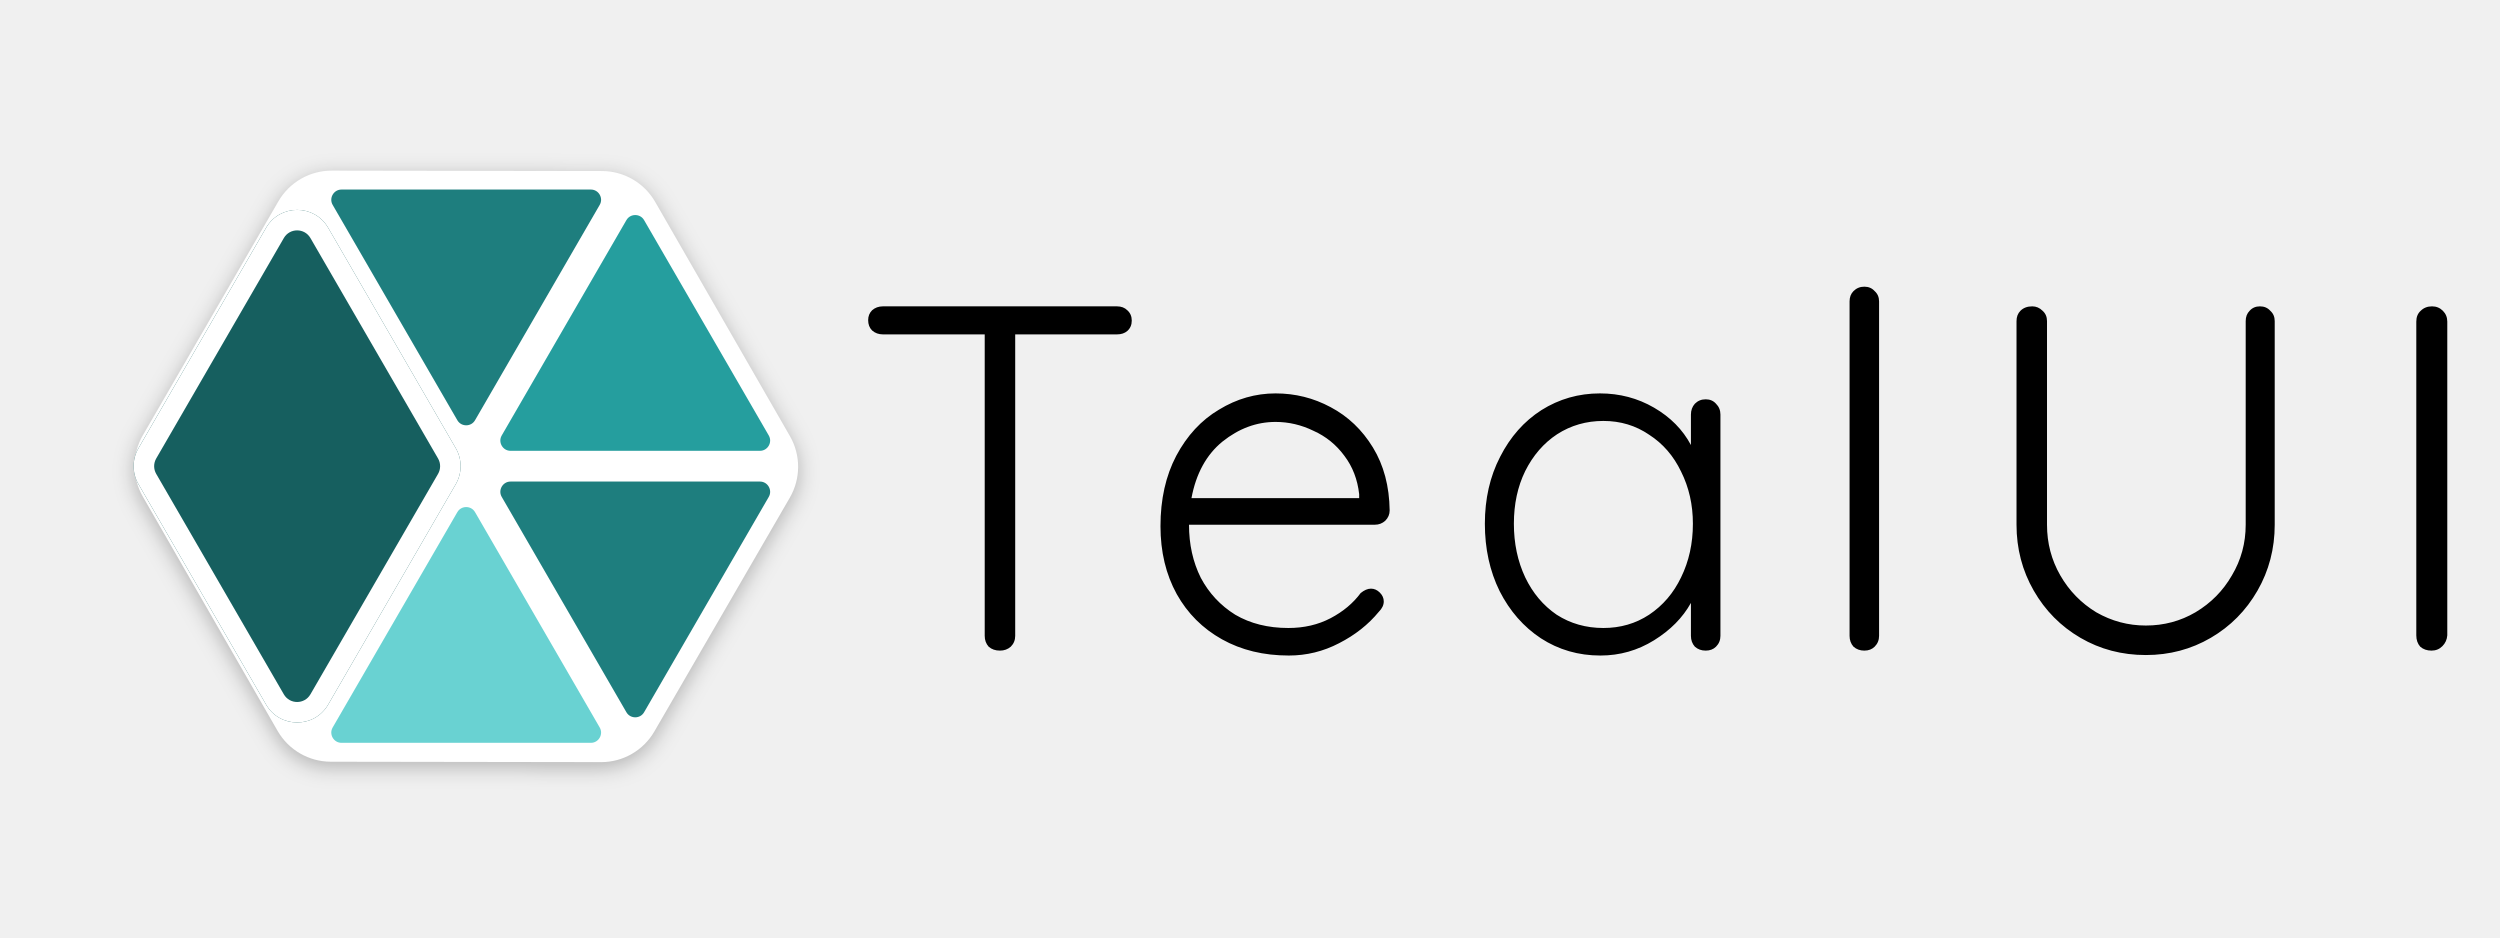
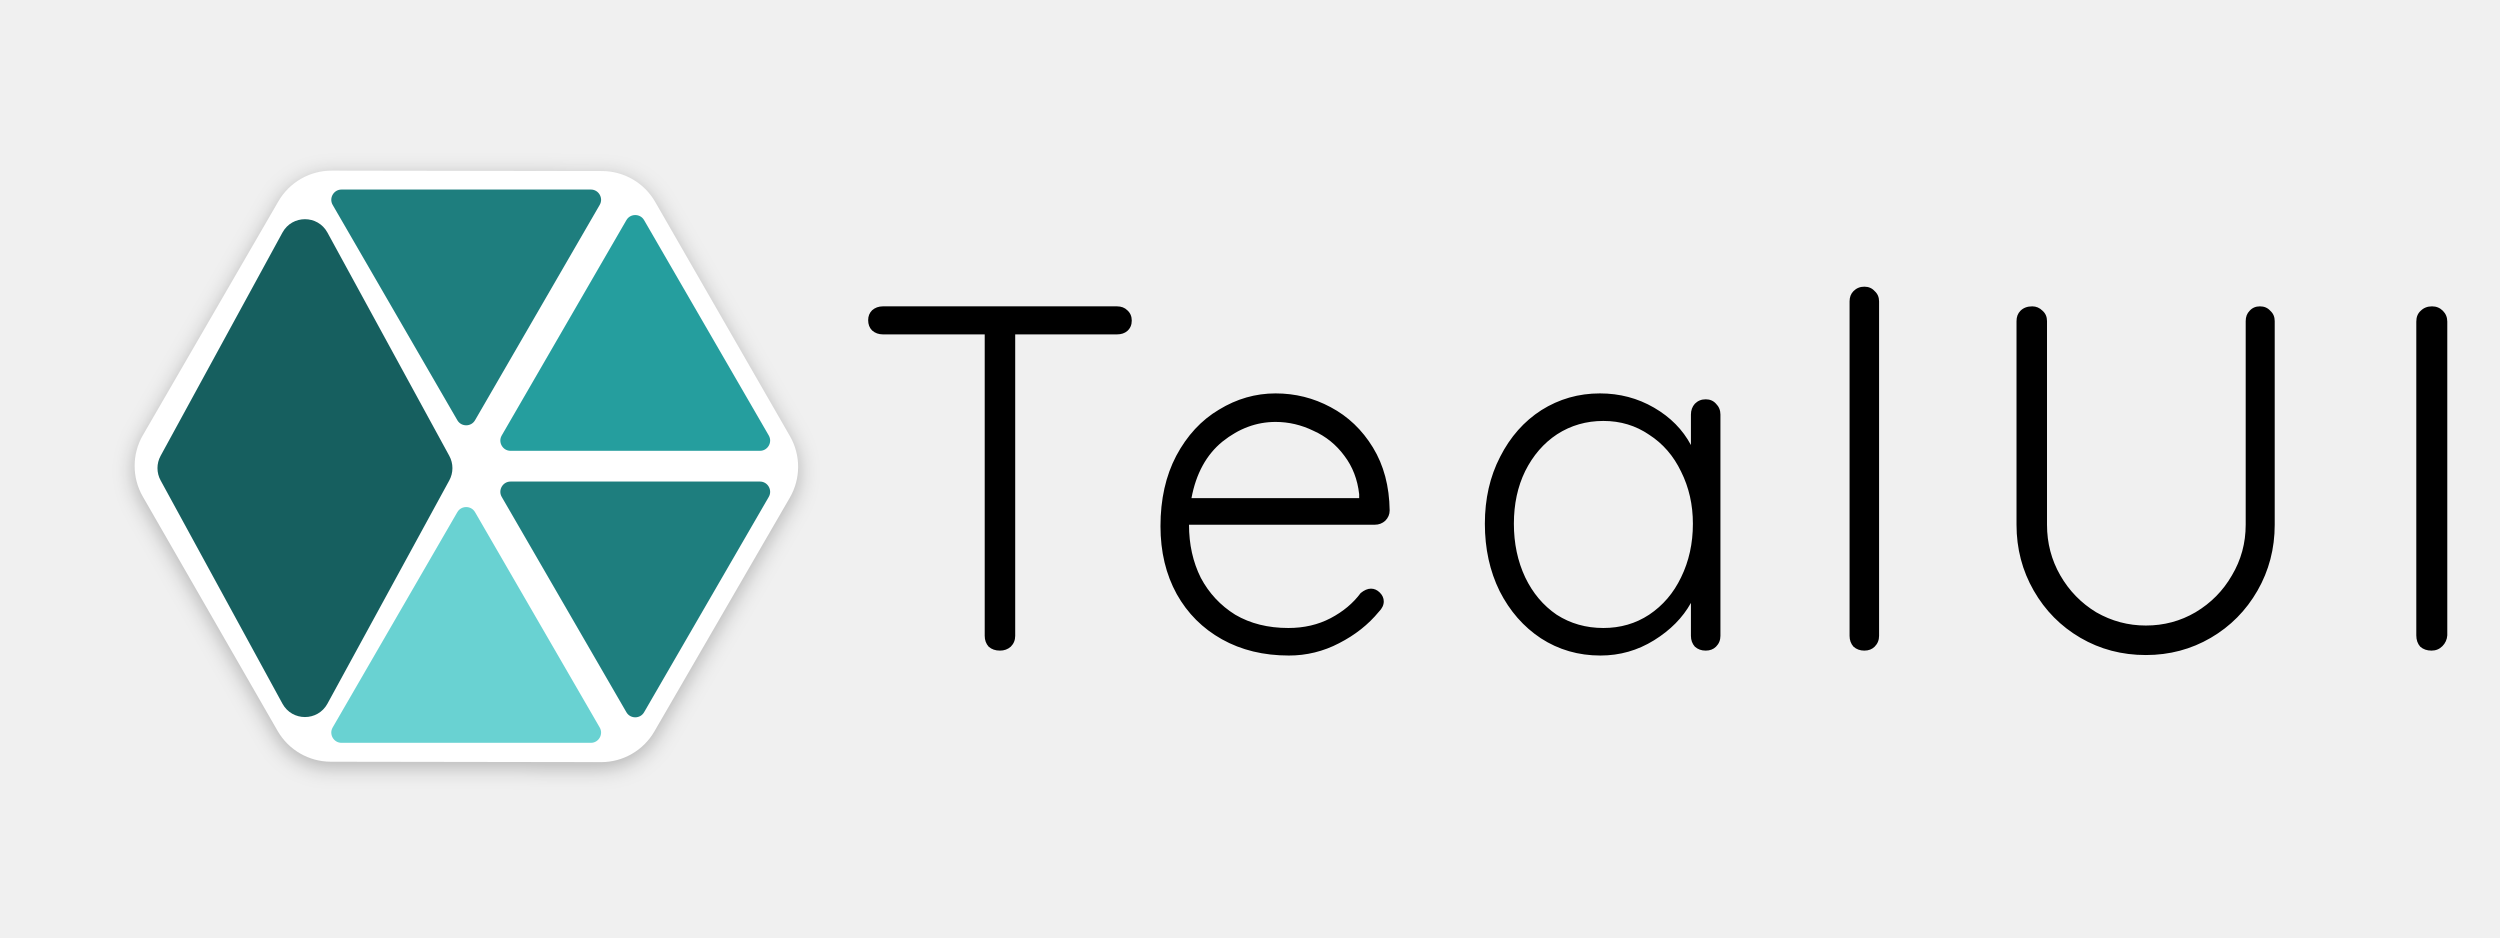
- <svg xmlns="http://www.w3.org/2000/svg" width="488" height="183" viewBox="0 0 488 183" fill="none">
-   <path d="M218.04 59.8C218.872 59.8 219.544 60.056 220.056 60.568C220.632 61.08 220.92 61.752 220.92 62.584C220.92 63.416 220.632 64.088 220.056 64.6C219.544 65.048 218.872 65.272 218.04 65.272H198.168V124.12C198.168 124.952 197.88 125.656 197.304 126.232C196.728 126.744 196.024 127 195.192 127C194.296 127 193.56 126.744 192.984 126.232C192.472 125.656 192.216 124.952 192.216 124.12V65.272H172.344C171.512 65.272 170.808 65.016 170.232 64.504C169.72 63.992 169.464 63.32 169.464 62.488C169.464 61.72 169.72 61.08 170.232 60.568C170.808 60.056 171.512 59.8 172.344 59.8H218.04ZM271.262 99.64C271.262 100.408 270.974 101.08 270.398 101.656C269.822 102.168 269.15 102.424 268.382 102.424H232.094C232.094 106.264 232.862 109.72 234.398 112.792C235.998 115.8 238.238 118.2 241.118 119.992C244.062 121.72 247.518 122.584 251.486 122.584C254.558 122.584 257.31 121.944 259.742 120.664C262.174 119.384 264.126 117.752 265.598 115.768C266.302 115.192 266.974 114.904 267.614 114.904C268.254 114.904 268.83 115.16 269.342 115.672C269.854 116.184 270.11 116.76 270.11 117.4C270.11 118.104 269.79 118.776 269.15 119.416C267.102 121.912 264.51 123.96 261.374 125.56C258.302 127.16 255.038 127.96 251.582 127.96C246.654 127.96 242.302 126.904 238.526 124.792C234.75 122.68 231.806 119.736 229.694 115.96C227.582 112.12 226.526 107.704 226.526 102.712C226.526 97.464 227.55 92.888 229.598 88.984C231.71 85.016 234.494 82.008 237.95 79.96C241.406 77.848 245.086 76.792 248.99 76.792C252.83 76.792 256.414 77.688 259.742 79.48C263.134 81.272 265.886 83.896 267.998 87.352C270.11 90.808 271.198 94.904 271.262 99.64ZM248.99 82.36C245.278 82.36 241.822 83.64 238.622 86.2C235.486 88.76 233.47 92.44 232.574 97.24H265.31V96.472C264.99 93.592 264.03 91.096 262.43 88.984C260.83 86.808 258.814 85.176 256.382 84.088C254.014 82.936 251.55 82.36 248.99 82.36ZM332.949 77.944C333.781 77.944 334.453 78.232 334.965 78.808C335.541 79.384 335.829 80.088 335.829 80.92V124.12C335.829 124.952 335.541 125.656 334.965 126.232C334.453 126.744 333.781 127 332.949 127C332.117 127 331.413 126.744 330.837 126.232C330.325 125.656 330.069 124.952 330.069 124.12V117.688C328.469 120.568 326.069 123 322.869 124.984C319.669 126.968 316.181 127.96 312.405 127.96C308.117 127.96 304.245 126.84 300.789 124.6C297.397 122.36 294.709 119.288 292.725 115.384C290.805 111.48 289.845 107.096 289.845 102.232C289.845 97.368 290.837 93.016 292.821 89.176C294.805 85.272 297.493 82.232 300.885 80.056C304.341 77.88 308.149 76.792 312.309 76.792C316.149 76.792 319.669 77.72 322.869 79.576C326.069 81.432 328.469 83.864 330.069 86.872V80.92C330.069 80.088 330.325 79.384 330.837 78.808C331.413 78.232 332.117 77.944 332.949 77.944ZM312.981 122.584C316.309 122.584 319.285 121.72 321.909 119.992C324.597 118.2 326.677 115.768 328.149 112.696C329.685 109.56 330.453 106.072 330.453 102.232C330.453 98.52 329.685 95.128 328.149 92.056C326.677 88.984 324.597 86.584 321.909 84.856C319.285 83.064 316.309 82.168 312.981 82.168C309.653 82.168 306.645 83.032 303.957 84.76C301.333 86.488 299.253 88.888 297.717 91.96C296.245 94.968 295.509 98.392 295.509 102.232C295.509 106.072 296.245 109.56 297.717 112.696C299.189 115.768 301.237 118.2 303.861 119.992C306.549 121.72 309.589 122.584 312.981 122.584ZM366.795 124.12C366.795 124.952 366.507 125.656 365.931 126.232C365.419 126.744 364.747 127 363.915 127C363.083 127 362.379 126.744 361.803 126.232C361.291 125.656 361.035 124.952 361.035 124.12V58.84C361.035 58.008 361.291 57.336 361.803 56.824C362.379 56.248 363.083 55.96 363.915 55.96C364.747 55.96 365.419 56.248 365.931 56.824C366.507 57.336 366.795 58.008 366.795 58.84V124.12ZM441.144 59.8C441.976 59.8 442.648 60.088 443.16 60.664C443.736 61.176 444.024 61.848 444.024 62.68V102.424C444.024 107.096 442.904 111.384 440.664 115.288C438.424 119.192 435.384 122.264 431.544 124.504C427.704 126.744 423.48 127.864 418.872 127.864C414.2 127.864 409.944 126.744 406.104 124.504C402.264 122.264 399.224 119.192 396.984 115.288C394.744 111.384 393.624 107.096 393.624 102.424V62.68C393.624 61.848 393.88 61.176 394.392 60.664C394.968 60.088 395.736 59.8 396.696 59.8C397.464 59.8 398.136 60.088 398.712 60.664C399.288 61.176 399.576 61.848 399.576 62.68V102.424C399.576 106.008 400.44 109.304 402.168 112.312C403.896 115.32 406.232 117.72 409.176 119.512C412.184 121.24 415.416 122.104 418.872 122.104C422.392 122.104 425.624 121.24 428.568 119.512C431.576 117.72 433.944 115.32 435.672 112.312C437.464 109.304 438.36 106.008 438.36 102.424V62.68C438.36 61.848 438.616 61.176 439.128 60.664C439.64 60.088 440.312 59.8 441.144 59.8ZM477.71 124.024C477.646 124.856 477.326 125.56 476.75 126.136C476.174 126.712 475.47 127 474.638 127C473.742 127 473.006 126.744 472.43 126.232C471.918 125.656 471.662 124.92 471.662 124.024V62.776C471.662 61.88 471.95 61.176 472.526 60.664C473.102 60.088 473.838 59.8 474.734 59.8C475.566 59.8 476.27 60.088 476.846 60.664C477.422 61.24 477.71 61.944 477.71 62.776V124.024Z" fill="black" />
+ <svg xmlns="http://www.w3.org/2000/svg" fill="none" viewBox="0 0 488 183">
+   <path d="M218.04 59.8c.832 0 1.504.256 2.016.768.576.512.864 1.184.864 2.016 0 .832-.288 1.504-.864 2.016-.512.448-1.184.672-2.016.672h-19.872v58.848c0 .832-.288 1.536-.864 2.112-.576.512-1.28.768-2.112.768-.896 0-1.632-.256-2.208-.768-.512-.576-.768-1.28-.768-2.112V65.272h-19.872c-.832 0-1.536-.256-2.112-.768-.512-.512-.768-1.184-.768-2.016 0-.768.256-1.408.768-1.92.576-.512 1.28-.768 2.112-.768h45.696zm53.222 39.84c0 .768-.288 1.44-.864 2.016a2.94 2.94 0 01-2.016.768h-36.288c0 3.84.768 7.296 2.304 10.368 1.6 3.008 3.84 5.408 6.72 7.2 2.944 1.728 6.4 2.592 10.368 2.592 3.072 0 5.824-.64 8.256-1.92 2.432-1.28 4.384-2.912 5.856-4.896.704-.576 1.376-.864 2.016-.864.64 0 1.216.256 1.728.768s.768 1.088.768 1.728c0 .704-.32 1.376-.96 2.016-2.048 2.496-4.64 4.544-7.776 6.144a20.9 20.9 0 01-9.792 2.4c-4.928 0-9.28-1.056-13.056-3.168s-6.72-5.056-8.832-8.832c-2.112-3.84-3.168-8.256-3.168-13.248 0-5.248 1.024-9.824 3.072-13.728 2.112-3.968 4.896-6.976 8.352-9.024 3.456-2.112 7.136-3.168 11.04-3.168 3.84 0 7.424.896 10.752 2.688 3.392 1.792 6.144 4.416 8.256 7.872 2.112 3.456 3.2 7.552 3.264 12.288zM248.99 82.36c-3.712 0-7.168 1.28-10.368 3.84-3.136 2.56-5.152 6.24-6.048 11.04h32.736v-.768c-.32-2.88-1.28-5.376-2.88-7.488-1.6-2.176-3.616-3.808-6.048-4.896-2.368-1.152-4.832-1.728-7.392-1.728zm83.959-4.416c.832 0 1.504.288 2.016.864.576.576.864 1.28.864 2.112v43.2c0 .832-.288 1.536-.864 2.112-.512.512-1.184.768-2.016.768-.832 0-1.536-.256-2.112-.768-.512-.576-.768-1.28-.768-2.112v-6.432c-1.6 2.88-4 5.312-7.2 7.296s-6.688 2.976-10.464 2.976c-4.288 0-8.16-1.12-11.616-3.36-3.392-2.24-6.08-5.312-8.064-9.216-1.92-3.904-2.88-8.288-2.88-13.152 0-4.864.992-9.216 2.976-13.056 1.984-3.904 4.672-6.944 8.064-9.12 3.456-2.176 7.264-3.264 11.424-3.264 3.84 0 7.36.928 10.56 2.784 3.2 1.856 5.6 4.288 7.2 7.296V80.92c0-.832.256-1.536.768-2.112.576-.576 1.28-.864 2.112-.864zm-19.968 44.64c3.328 0 6.304-.864 8.928-2.592 2.688-1.792 4.768-4.224 6.24-7.296 1.536-3.136 2.304-6.624 2.304-10.464 0-3.712-.768-7.104-2.304-10.176-1.472-3.072-3.552-5.472-6.24-7.2-2.624-1.792-5.6-2.688-8.928-2.688-3.328 0-6.336.864-9.024 2.592-2.624 1.728-4.704 4.128-6.24 7.2-1.472 3.008-2.208 6.432-2.208 10.272s.736 7.328 2.208 10.464c1.472 3.072 3.52 5.504 6.144 7.296 2.688 1.728 5.728 2.592 9.12 2.592zm53.814 1.536c0 .832-.288 1.536-.864 2.112-.512.512-1.184.768-2.016.768-.832 0-1.536-.256-2.112-.768-.512-.576-.768-1.28-.768-2.112V58.84c0-.832.256-1.504.768-2.016.576-.576 1.28-.864 2.112-.864.832 0 1.504.288 2.016.864.576.512.864 1.184.864 2.016v65.28zm74.349-64.32c.832 0 1.504.288 2.016.864.576.512.864 1.184.864 2.016v39.744c0 4.672-1.12 8.96-3.36 12.864-2.24 3.904-5.28 6.976-9.12 9.216-3.84 2.24-8.064 3.36-12.672 3.36-4.672 0-8.928-1.12-12.768-3.36-3.84-2.24-6.88-5.312-9.12-9.216-2.24-3.904-3.36-8.192-3.36-12.864V62.68c0-.832.256-1.504.768-2.016.576-.576 1.344-.864 2.304-.864.768 0 1.44.288 2.016.864.576.512.864 1.184.864 2.016v39.744c0 3.584.864 6.88 2.592 9.888 1.728 3.008 4.064 5.408 7.008 7.2 3.008 1.728 6.24 2.592 9.696 2.592 3.52 0 6.752-.864 9.696-2.592 3.008-1.792 5.376-4.192 7.104-7.2 1.792-3.008 2.688-6.304 2.688-9.888V62.68c0-.832.256-1.504.768-2.016.512-.576 1.184-.864 2.016-.864zm36.566 64.224a3.243 3.243 0 01-.96 2.112c-.576.576-1.28.864-2.112.864-.896 0-1.632-.256-2.208-.768-.512-.576-.768-1.312-.768-2.208V62.776c0-.896.288-1.6.864-2.112.576-.576 1.312-.864 2.208-.864.832 0 1.536.288 2.112.864.576.576.864 1.28.864 2.112v61.248z" fill="#000" />
  <g filter="url(#filter0_d)">
-     <path d="M117.506 33.386C121.794 33.393 125.752 35.686 127.889 39.402L154.199 85.135C156.337 88.851 156.33 93.425 154.181 97.135L127.73 142.786C125.581 146.495 121.616 148.776 117.329 148.77L64.569 148.689C60.282 148.682 56.324 146.389 54.186 142.673L27.876 96.94C25.738 93.224 25.745 88.65 27.894 84.94L54.345 39.289C56.494 35.58 60.459 33.299 64.746 33.305L117.506 33.386Z" fill="white" />
+     <path d="M117.506 33.386c4.288.007 8.246 2.3 10.383 6.016l26.31 45.733a12 12 0 01-.018 12l-26.451 45.651a12.001 12.001 0 01-10.401 5.984l-52.76-.081a12.001 12.001 0 01-10.383-6.016L27.876 96.94a12 12 0 01.018-12l26.45-45.65a12 12 0 0110.402-5.985l52.76.081z" fill="#fff" />
  </g>
-   <path d="M94.029 99.226L118.357 141.246C119.708 143.58 118.024 146.5 115.328 146.5H66.672C63.976 146.5 62.292 143.58 63.643 141.246L87.971 99.226C89.319 96.897 92.681 96.897 94.029 99.226Z" fill="#69D2D2" stroke="white" stroke-width="3" />
-   <path d="M87.971 82.774L63.643 40.754C62.292 38.42 63.976 35.5 66.672 35.5L115.328 35.5C118.024 35.5 119.708 38.42 118.357 40.754L94.029 82.774C92.681 85.103 89.319 85.103 87.971 82.774Z" fill="#1E7E7E" stroke="white" stroke-width="3" />
-   <path d="M127.029 42.226L151.357 84.246C152.708 86.58 151.024 89.5 148.328 89.5H99.672C96.976 89.5 95.292 86.58 96.643 84.246L120.971 42.226C122.319 39.897 125.681 39.897 127.029 42.226Z" fill="#259E9E" stroke="white" stroke-width="3" />
-   <path d="M120.971 139.774L96.643 97.754C95.292 95.42 96.976 92.5 99.672 92.5H148.328C151.024 92.5 152.708 95.42 151.357 97.754L127.029 139.774C125.681 142.103 122.319 142.103 120.971 139.774Z" fill="#1E7E7E" stroke="white" stroke-width="3" />
-   <mask id="path-7-inside-1" fill="white">
-     <path fill-rule="evenodd" clip-rule="evenodd" d="M88.969 94.507C90.225 92.338 90.225 89.662 88.969 87.493L64.058 44.464C61.362 39.807 54.638 39.807 51.942 44.464L27.03 87.493C25.774 89.662 25.774 92.338 27.03 94.507L51.942 137.536C54.638 142.193 61.362 142.193 64.058 137.536L88.969 94.507Z" />
-   </mask>
-   <path fill-rule="evenodd" clip-rule="evenodd" d="M88.969 94.507C90.225 92.338 90.225 89.662 88.969 87.493L64.058 44.464C61.362 39.807 54.638 39.807 51.942 44.464L27.03 87.493C25.774 89.662 25.774 92.338 27.03 94.507L51.942 137.536C54.638 142.193 61.362 142.193 64.058 137.536L88.969 94.507Z" fill="#165F5F" />
-   <path d="M27.03 87.493L23.569 85.489L27.03 87.493ZM27.03 94.507L23.569 96.511L27.03 94.507ZM88.969 87.493L92.431 85.489L88.969 87.493ZM88.969 94.507L92.431 96.511L88.969 94.507ZM64.058 44.464L60.596 46.468L64.058 44.464ZM60.596 46.468L85.508 89.497L92.431 85.489L67.52 42.46L60.596 46.468ZM30.492 89.497L55.404 46.468L48.48 42.46L23.569 85.489L30.492 89.497ZM55.404 135.532L30.492 92.503L23.569 96.511L48.48 139.54L55.404 135.532ZM85.508 92.503L60.596 135.532L67.52 139.54L92.431 96.511L85.508 92.503ZM48.48 139.54C52.717 146.858 63.283 146.859 67.52 139.54L60.596 135.532C59.441 137.528 56.559 137.528 55.404 135.532L48.48 139.54ZM23.569 85.489C21.595 88.898 21.595 93.102 23.569 96.511L30.492 92.503C29.954 91.573 29.954 90.427 30.492 89.497L23.569 85.489ZM85.508 89.497C86.046 90.427 86.046 91.573 85.508 92.503L92.431 96.511C94.405 93.102 94.405 88.898 92.431 85.489L85.508 89.497ZM67.52 42.46C63.283 35.142 52.717 35.142 48.48 42.46L55.404 46.468C56.559 44.472 59.441 44.472 60.596 46.468L67.52 42.46Z" fill="white" mask="url(#path-7-inside-1)" />
+   <path d="M87.971 99.226c1.348-2.329 4.71-2.329 6.058 0l24.328 42.02c1.351 2.334-.333 5.254-3.029 5.254H66.672c-2.696 0-4.38-2.92-3.029-5.254l24.328-42.02z" fill="#69D2D2" stroke="#fff" stroke-width="3" />
+   <path d="M94.029 82.774c-1.348 2.329-4.71 2.329-6.058 0l-24.328-42.02c-1.35-2.334.333-5.254 3.03-5.254h48.655c2.696 0 4.38 2.92 3.029 5.254l-24.328 42.02z" fill="#1E7E7E" stroke="#fff" stroke-width="3" />
+   <path d="M120.971 42.226c1.348-2.329 4.71-2.329 6.058 0l24.328 42.02c1.351 2.334-.333 5.254-3.029 5.254H99.672c-2.696 0-4.38-2.92-3.029-5.254l24.328-42.02z" fill="#259E9E" stroke="#fff" stroke-width="3" />
+   <path d="M127.029 139.774c-1.348 2.329-4.71 2.329-6.058 0l-24.328-42.02c-1.35-2.334.333-5.254 3.03-5.254h48.655c2.696 0 4.38 2.92 3.029 5.254l-24.328 42.02z" fill="#1E7E7E" stroke="#fff" stroke-width="3" />
+   <path fill-rule="evenodd" clip-rule="evenodd" d="M87.703 93.773a5 5 0 000-4.79l-23.788-43.59c-1.895-3.474-6.882-3.474-8.778 0L31.35 88.983a5 5 0 000 4.79l23.787 43.59c1.896 3.473 6.883 3.473 8.778 0l23.788-43.59z" fill="#165F5F" />
  <defs>
    <filter id="filter0_d" x="4.605" y="3.045" width="172.865" height="178.01" filterUnits="userSpaceOnUse" color-interpolation-filters="sRGB">
      <feFlood flood-opacity="0" result="BackgroundImageFix" />
-       <feColorMatrix in="SourceAlpha" type="matrix" values="0 0 0 0 0 0 0 0 0 0 0 0 0 0 0 0 0 0 127 0" />
+       <feColorMatrix in="SourceAlpha" values="0 0 0 0 0 0 0 0 0 0 0 0 0 0 0 0 0 0 127 0" />
      <feOffset dy="1.012" />
      <feGaussianBlur stdDeviation="2.024" />
-       <feColorMatrix type="matrix" values="0 0 0 0 0 0 0 0 0 0 0 0 0 0 0 0 0 0 0.25 0" />
-       <feBlend mode="normal" in2="BackgroundImageFix" result="effect1_dropShadow" />
-       <feBlend mode="normal" in="SourceGraphic" in2="effect1_dropShadow" result="shape" />
+       <feColorMatrix values="0 0 0 0 0 0 0 0 0 0 0 0 0 0 0 0 0 0 0.25 0" />
+       <feBlend in2="BackgroundImageFix" result="effect1_dropShadow" />
+       <feBlend in="SourceGraphic" in2="effect1_dropShadow" result="shape" />
    </filter>
  </defs>
</svg>
